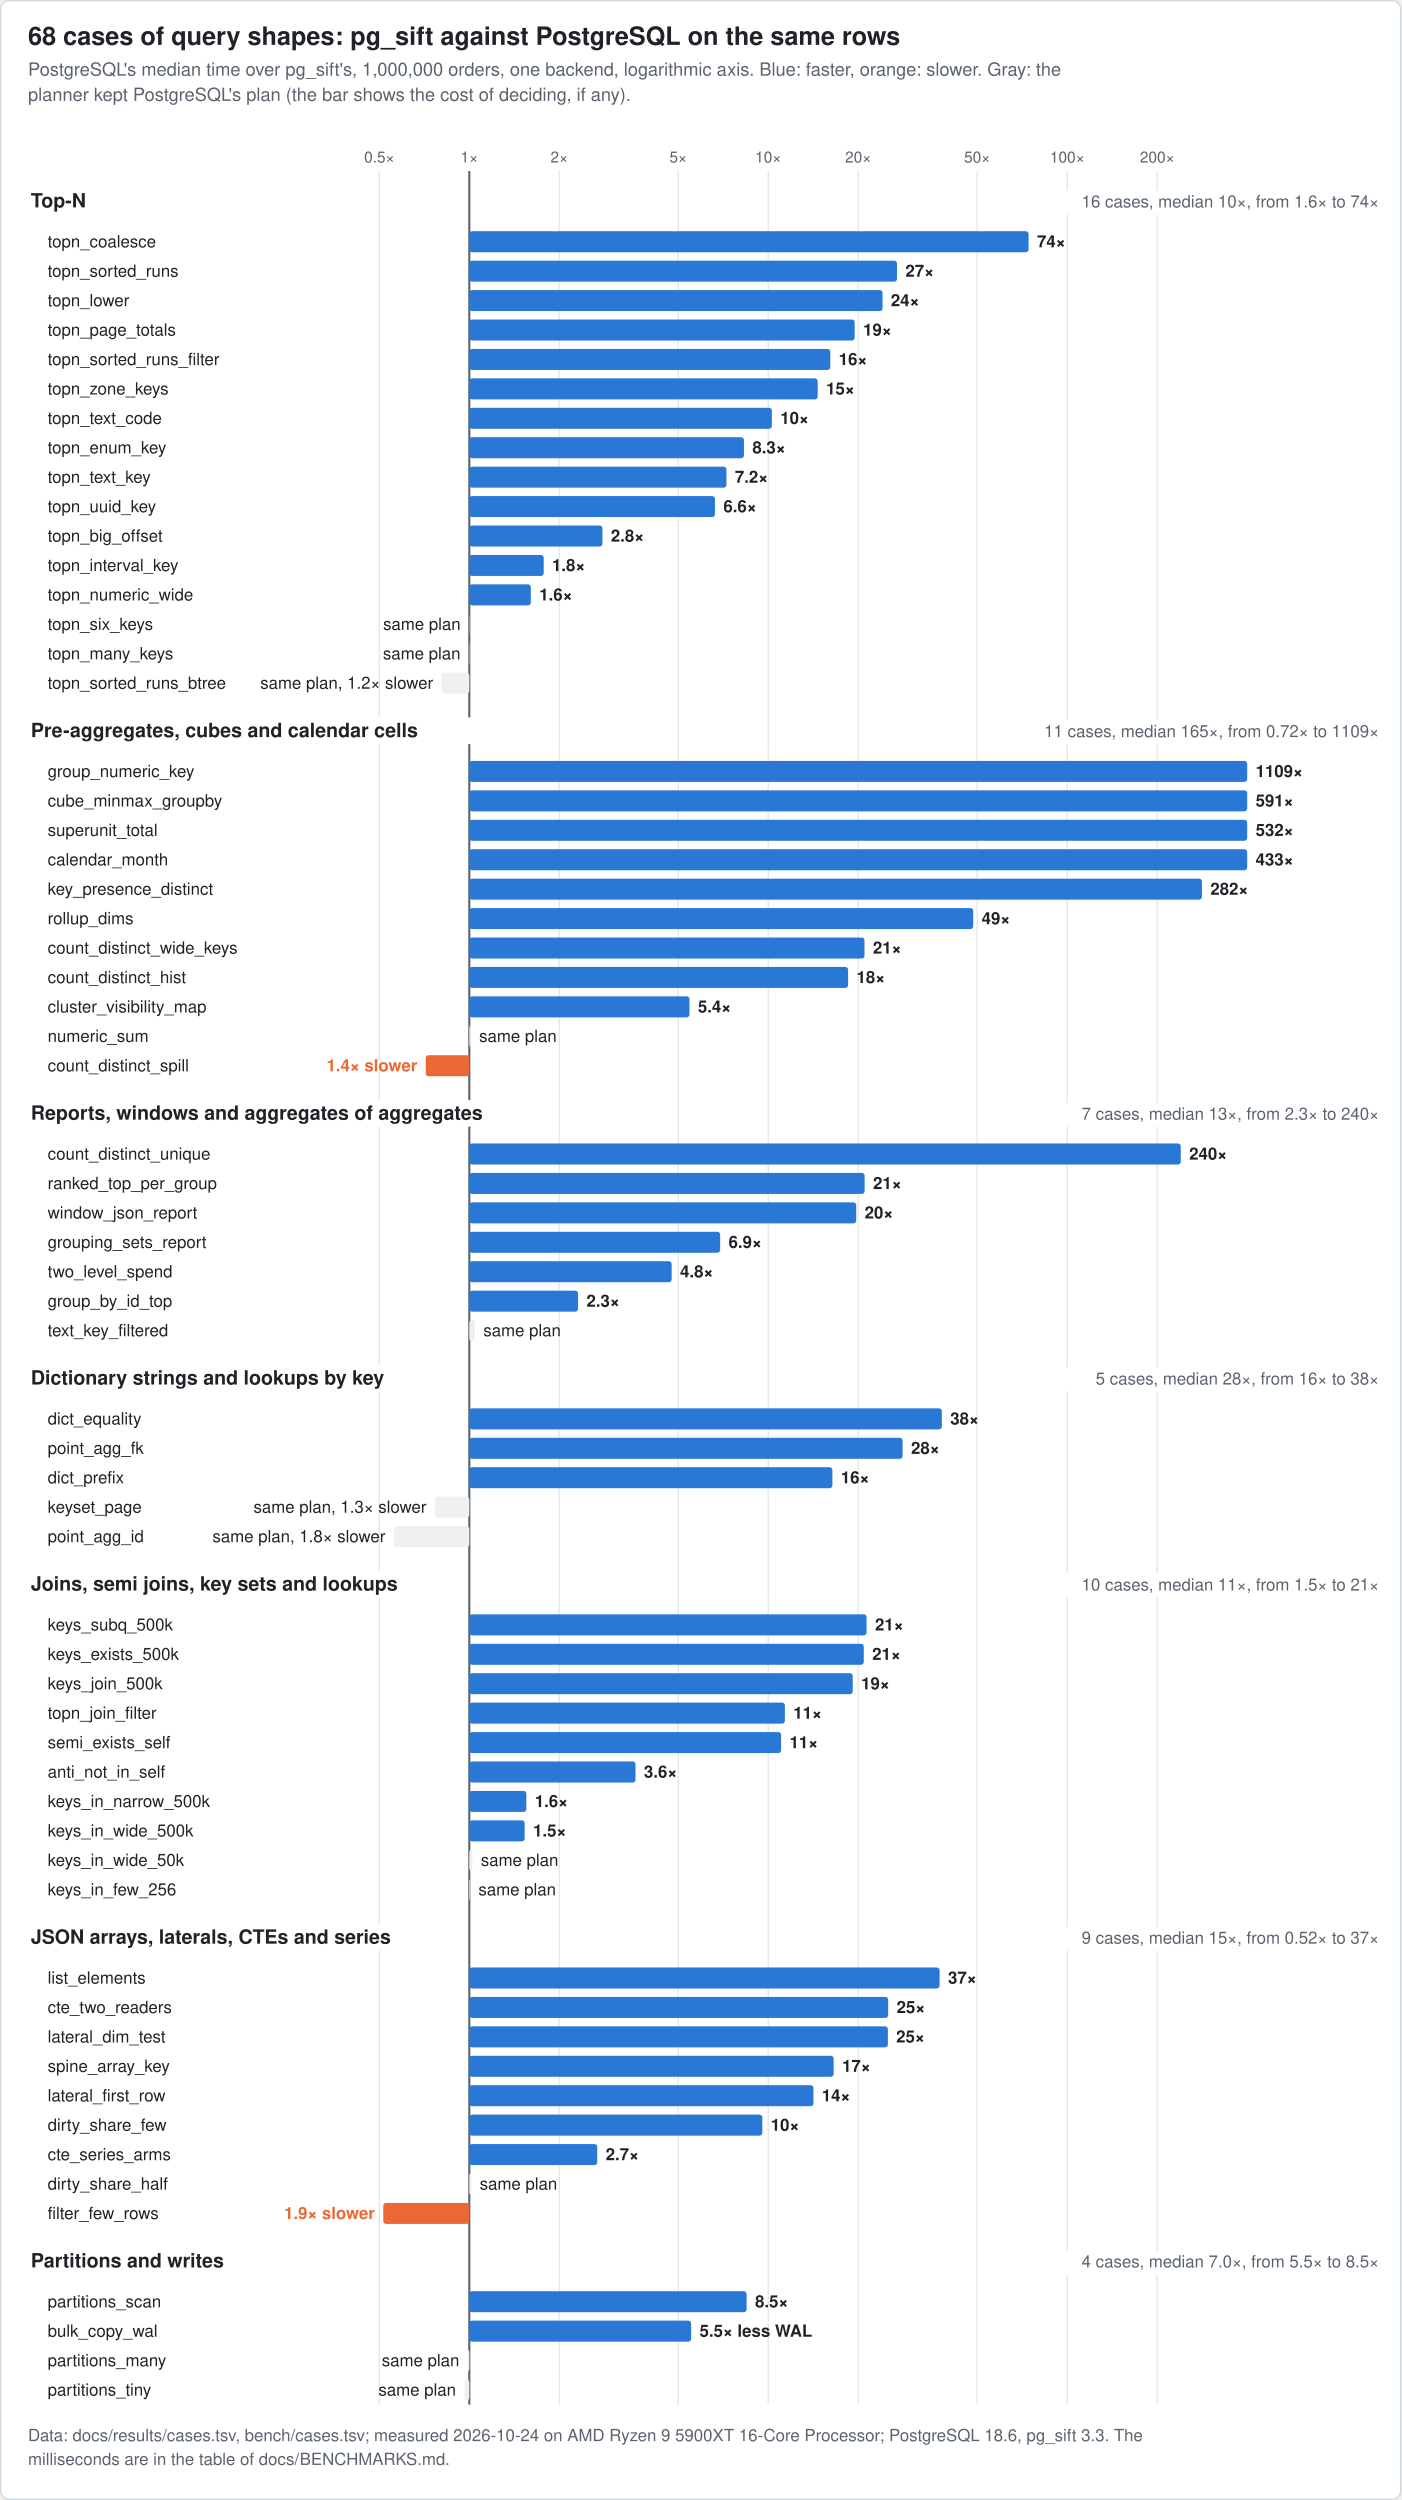
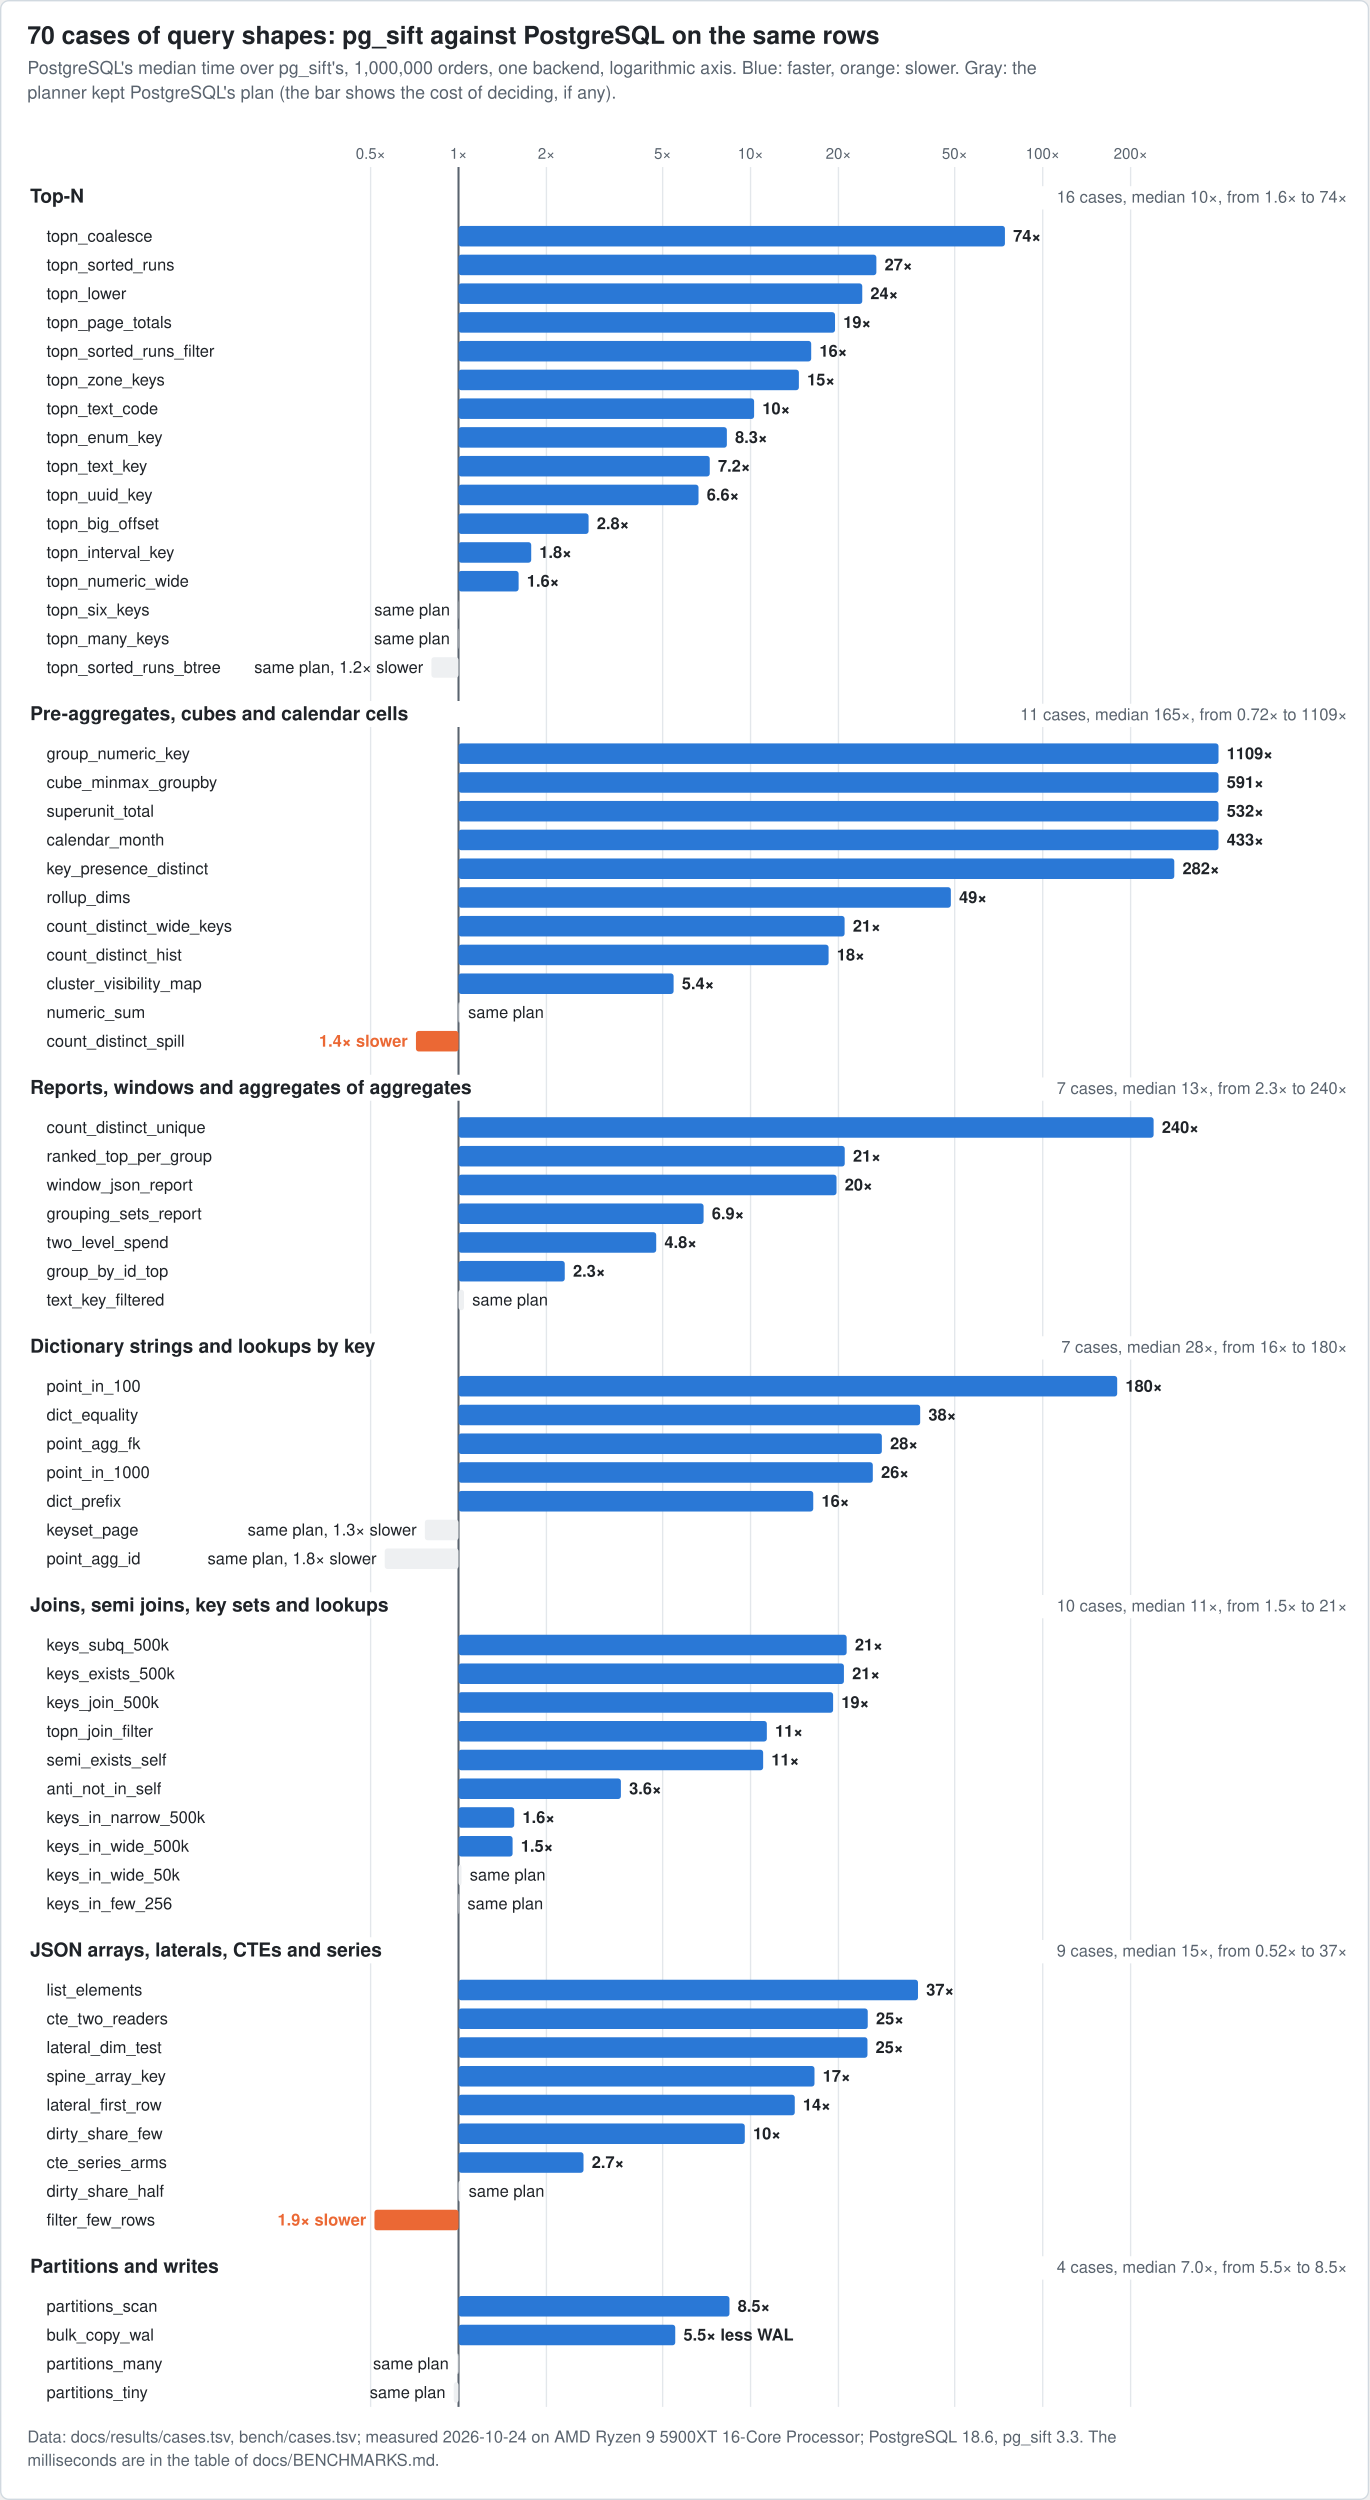
- <svg xmlns="http://www.w3.org/2000/svg" width="1000" height="1784" viewBox="0 0 1000 1784" role="img" aria-labelledby="t d" font-family="Helvetica, Arial, sans-serif">
-   <rect x="0.5" y="0.5" width="999" height="1783" rx="6" fill="#ffffff" stroke="#d1d9e0" />
-   <text x="20" y="32" font-size="18" text-anchor="start" fill="#1f2328" font-weight="bold">68 cases of query shapes: pg_sift against PostgreSQL on the same rows</text>
+ <svg xmlns="http://www.w3.org/2000/svg" width="1000" height="1826" viewBox="0 0 1000 1826" role="img" aria-labelledby="t d" font-family="Helvetica, Arial, sans-serif">
+   <rect x="0.5" y="0.5" width="999" height="1825" rx="6" fill="#ffffff" stroke="#d1d9e0" />
+   <text x="20" y="32" font-size="18" text-anchor="start" fill="#1f2328" font-weight="bold">70 cases of query shapes: pg_sift against PostgreSQL on the same rows</text>
  <text x="20" y="54" font-size="13" text-anchor="start" fill="#59636e">PostgreSQL's median time over pg_sift's, 1,000,000 orders, one backend, logarithmic axis. Blue: faster, orange: slower. Gray: the</text>
  <text x="20" y="72" font-size="13" text-anchor="start" fill="#59636e">planner kept PostgreSQL's plan (the bar shows the cost of deciding, if any).</text>
-   <line x1="270.7" y1="122" x2="270.7" y2="1716" stroke="#e3e7eb" stroke-width="1" />
+   <line x1="270.7" y1="122" x2="270.7" y2="1758" stroke="#e3e7eb" stroke-width="1" />
  <text x="270.7" y="116" font-size="11" text-anchor="middle" fill="#59636e">0.5×</text>
-   <line x1="334.9" y1="122" x2="334.9" y2="1716" stroke="#59636e" stroke-width="1.5" />
+   <line x1="334.9" y1="122" x2="334.9" y2="1758" stroke="#59636e" stroke-width="1.5" />
  <text x="334.9" y="116" font-size="11" text-anchor="middle" fill="#59636e">1×</text>
-   <line x1="399.1" y1="122" x2="399.1" y2="1716" stroke="#e3e7eb" stroke-width="1" />
+   <line x1="399.1" y1="122" x2="399.1" y2="1758" stroke="#e3e7eb" stroke-width="1" />
  <text x="399.1" y="116" font-size="11" text-anchor="middle" fill="#59636e">2×</text>
-   <line x1="484" y1="122" x2="484" y2="1716" stroke="#e3e7eb" stroke-width="1" />
+   <line x1="484" y1="122" x2="484" y2="1758" stroke="#e3e7eb" stroke-width="1" />
  <text x="484" y="116" font-size="11" text-anchor="middle" fill="#59636e">5×</text>
-   <line x1="548.2" y1="122" x2="548.2" y2="1716" stroke="#e3e7eb" stroke-width="1" />
+   <line x1="548.2" y1="122" x2="548.2" y2="1758" stroke="#e3e7eb" stroke-width="1" />
  <text x="548.2" y="116" font-size="11" text-anchor="middle" fill="#59636e">10×</text>
-   <line x1="612.4" y1="122" x2="612.4" y2="1716" stroke="#e3e7eb" stroke-width="1" />
+   <line x1="612.4" y1="122" x2="612.4" y2="1758" stroke="#e3e7eb" stroke-width="1" />
  <text x="612.4" y="116" font-size="11" text-anchor="middle" fill="#59636e">20×</text>
-   <line x1="697.3" y1="122" x2="697.3" y2="1716" stroke="#e3e7eb" stroke-width="1" />
+   <line x1="697.3" y1="122" x2="697.3" y2="1758" stroke="#e3e7eb" stroke-width="1" />
  <text x="697.3" y="116" font-size="11" text-anchor="middle" fill="#59636e">50×</text>
-   <line x1="761.6" y1="122" x2="761.6" y2="1716" stroke="#e3e7eb" stroke-width="1" />
+   <line x1="761.6" y1="122" x2="761.6" y2="1758" stroke="#e3e7eb" stroke-width="1" />
  <text x="761.6" y="116" font-size="11" text-anchor="middle" fill="#59636e">100×</text>
-   <line x1="825.8" y1="122" x2="825.8" y2="1716" stroke="#e3e7eb" stroke-width="1" />
+   <line x1="825.8" y1="122" x2="825.8" y2="1758" stroke="#e3e7eb" stroke-width="1" />
  <text x="825.8" y="116" font-size="11" text-anchor="middle" fill="#59636e">200×</text>
  <rect x="19" y="134" width="45.2" height="19" fill="#ffffff" rx="3" />
  <text x="22" y="148" font-size="14" text-anchor="start" fill="#1f2328" font-weight="bold">Top-N</text>
  <rect x="725.6" y="136" width="261.4" height="17" fill="#ffffff" rx="3" />
  <text x="984" y="148" font-size="12" text-anchor="end" fill="#59636e">16 cases, median 10×, from 1.6× to 74×</text>
  <text x="34" y="176.5" font-size="12" text-anchor="start" fill="#1f2328">topn_coalesce</text>
  <rect x="334.9" y="165" width="399.1" height="15" fill="#2a78d6" rx="2" />
  <text x="740" y="176.5" font-size="12" text-anchor="start" fill="#1f2328" font-weight="bold">74×</text>
  <text x="34" y="197.5" font-size="12" text-anchor="start" fill="#1f2328">topn_sorted_runs</text>
  <rect x="334.9" y="186" width="305.2" height="15" fill="#2a78d6" rx="2" />
  <text x="646.1" y="197.5" font-size="12" text-anchor="start" fill="#1f2328" font-weight="bold">27×</text>
  <text x="34" y="218.5" font-size="12" text-anchor="start" fill="#1f2328">topn_lower</text>
  <rect x="334.9" y="207" width="294.9" height="15" fill="#2a78d6" rx="2" />
  <text x="635.7" y="218.5" font-size="12" text-anchor="start" fill="#1f2328" font-weight="bold">24×</text>
  <text x="34" y="239.5" font-size="12" text-anchor="start" fill="#1f2328">topn_page_totals</text>
  <rect x="334.9" y="228" width="275" height="15" fill="#2a78d6" rx="2" />
  <text x="615.9" y="239.5" font-size="12" text-anchor="start" fill="#1f2328" font-weight="bold">19×</text>
  <text x="34" y="260.5" font-size="12" text-anchor="start" fill="#1f2328">topn_sorted_runs_filter</text>
  <rect x="334.9" y="249" width="257.6" height="15" fill="#2a78d6" rx="2" />
  <text x="598.5" y="260.5" font-size="12" text-anchor="start" fill="#1f2328" font-weight="bold">16×</text>
  <text x="34" y="281.5" font-size="12" text-anchor="start" fill="#1f2328">topn_zone_keys</text>
  <rect x="334.9" y="270" width="248.6" height="15" fill="#2a78d6" rx="2" />
  <text x="589.5" y="281.5" font-size="12" text-anchor="start" fill="#1f2328" font-weight="bold">15×</text>
  <text x="34" y="302.5" font-size="12" text-anchor="start" fill="#1f2328">topn_text_code</text>
  <rect x="334.9" y="291" width="215.9" height="15" fill="#2a78d6" rx="2" />
  <text x="556.8" y="302.5" font-size="12" text-anchor="start" fill="#1f2328" font-weight="bold">10×</text>
  <text x="34" y="323.5" font-size="12" text-anchor="start" fill="#1f2328">topn_enum_key</text>
  <rect x="334.9" y="312" width="196" height="15" fill="#2a78d6" rx="2" />
  <text x="536.9" y="323.5" font-size="12" text-anchor="start" fill="#1f2328" font-weight="bold">8.3×</text>
  <text x="34" y="344.5" font-size="12" text-anchor="start" fill="#1f2328">topn_text_key</text>
  <rect x="334.9" y="333" width="183.5" height="15" fill="#2a78d6" rx="2" />
  <text x="524.4" y="344.5" font-size="12" text-anchor="start" fill="#1f2328" font-weight="bold">7.2×</text>
  <text x="34" y="365.5" font-size="12" text-anchor="start" fill="#1f2328">topn_uuid_key</text>
  <rect x="334.9" y="354" width="175.3" height="15" fill="#2a78d6" rx="2" />
  <text x="516.2" y="365.5" font-size="12" text-anchor="start" fill="#1f2328" font-weight="bold">6.6×</text>
  <text x="34" y="386.5" font-size="12" text-anchor="start" fill="#1f2328">topn_big_offset</text>
  <rect x="334.9" y="375" width="95" height="15" fill="#2a78d6" rx="2" />
  <text x="435.9" y="386.5" font-size="12" text-anchor="start" fill="#1f2328" font-weight="bold">2.8×</text>
  <text x="34" y="407.5" font-size="12" text-anchor="start" fill="#1f2328">topn_interval_key</text>
  <rect x="334.9" y="396" width="53.1" height="15" fill="#2a78d6" rx="2" />
  <text x="393.9" y="407.5" font-size="12" text-anchor="start" fill="#1f2328" font-weight="bold">1.8×</text>
  <text x="34" y="428.5" font-size="12" text-anchor="start" fill="#1f2328">topn_numeric_wide</text>
  <rect x="334.9" y="417" width="43.9" height="15" fill="#2a78d6" rx="2" />
  <text x="384.8" y="428.5" font-size="12" text-anchor="start" fill="#1f2328" font-weight="bold">1.6×</text>
  <text x="34" y="449.5" font-size="12" text-anchor="start" fill="#1f2328">topn_six_keys</text>
  <rect x="334.7" y="438" width="0.2" height="15" fill="#eef0f2" rx="2" />
  <text x="328.7" y="449.5" font-size="12" text-anchor="end" fill="#1f2328">same plan</text>
  <text x="34" y="470.5" font-size="12" text-anchor="start" fill="#1f2328">topn_many_keys</text>
  <rect x="334.6" y="459" width="0.3" height="15" fill="#eef0f2" rx="2" />
  <text x="328.6" y="470.5" font-size="12" text-anchor="end" fill="#1f2328">same plan</text>
  <text x="34" y="491.5" font-size="12" text-anchor="start" fill="#1f2328">topn_sorted_runs_btree</text>
  <rect x="315.1" y="480" width="19.8" height="15" fill="#eef0f2" rx="2" />
  <text x="309.1" y="491.5" font-size="12" text-anchor="end" fill="#1f2328">same plan, 1.2× slower</text>
  <rect x="19" y="512" width="319.6" height="19" fill="#ffffff" rx="3" />
  <text x="22" y="526" font-size="14" text-anchor="start" fill="#1f2328" font-weight="bold">Pre-aggregates, cubes and calendar cells</text>
  <rect x="698.8" y="514" width="288.2" height="17" fill="#ffffff" rx="3" />
  <text x="984" y="526" font-size="12" text-anchor="end" fill="#59636e">11 cases, median 165×, from 0.72× to 1109×</text>
  <text x="34" y="554.5" font-size="12" text-anchor="start" fill="#1f2328">group_numeric_key</text>
  <rect x="334.9" y="543" width="555.1" height="15" fill="#2a78d6" rx="2" />
  <text x="896" y="554.5" font-size="12" text-anchor="start" fill="#1f2328" font-weight="bold">1109×</text>
  <text x="34" y="575.5" font-size="12" text-anchor="start" fill="#1f2328">cube_minmax_groupby</text>
  <rect x="334.9" y="564" width="555.1" height="15" fill="#2a78d6" rx="2" />
  <text x="896" y="575.5" font-size="12" text-anchor="start" fill="#1f2328" font-weight="bold">591×</text>
  <text x="34" y="596.5" font-size="12" text-anchor="start" fill="#1f2328">superunit_total</text>
  <rect x="334.9" y="585" width="555.1" height="15" fill="#2a78d6" rx="2" />
  <text x="896" y="596.5" font-size="12" text-anchor="start" fill="#1f2328" font-weight="bold">532×</text>
  <text x="34" y="617.5" font-size="12" text-anchor="start" fill="#1f2328">calendar_month</text>
  <rect x="334.9" y="606" width="555.1" height="15" fill="#2a78d6" rx="2" />
  <text x="896" y="617.5" font-size="12" text-anchor="start" fill="#1f2328" font-weight="bold">433×</text>
  <text x="34" y="638.5" font-size="12" text-anchor="start" fill="#1f2328">key_presence_distinct</text>
  <rect x="334.9" y="627" width="522.8" height="15" fill="#2a78d6" rx="2" />
  <text x="863.7" y="638.5" font-size="12" text-anchor="start" fill="#1f2328" font-weight="bold">282×</text>
  <text x="34" y="659.5" font-size="12" text-anchor="start" fill="#1f2328">rollup_dims</text>
  <rect x="334.9" y="648" width="359.6" height="15" fill="#2a78d6" rx="2" />
  <text x="700.5" y="659.5" font-size="12" text-anchor="start" fill="#1f2328" font-weight="bold">49×</text>
  <text x="34" y="680.5" font-size="12" text-anchor="start" fill="#1f2328">count_distinct_wide_keys</text>
  <rect x="334.9" y="669" width="282" height="15" fill="#2a78d6" rx="2" />
  <text x="622.9" y="680.5" font-size="12" text-anchor="start" fill="#1f2328" font-weight="bold">21×</text>
  <text x="34" y="701.5" font-size="12" text-anchor="start" fill="#1f2328">count_distinct_hist</text>
  <rect x="334.9" y="690" width="270.3" height="15" fill="#2a78d6" rx="2" />
  <text x="611.2" y="701.5" font-size="12" text-anchor="start" fill="#1f2328" font-weight="bold">18×</text>
  <text x="34" y="722.5" font-size="12" text-anchor="start" fill="#1f2328">cluster_visibility_map</text>
  <rect x="334.9" y="711" width="157.1" height="15" fill="#2a78d6" rx="2" />
  <text x="498" y="722.5" font-size="12" text-anchor="start" fill="#1f2328" font-weight="bold">5.4×</text>
  <text x="34" y="743.5" font-size="12" text-anchor="start" fill="#1f2328">numeric_sum</text>
  <rect x="334.9" y="732" width="1" height="15" fill="#eef0f2" rx="2" />
  <text x="341.9" y="743.5" font-size="12" text-anchor="start" fill="#1f2328">same plan</text>
  <text x="34" y="764.5" font-size="12" text-anchor="start" fill="#1f2328">count_distinct_spill</text>
  <rect x="303.8" y="753" width="31.1" height="15" fill="#eb6834" rx="2" />
  <text x="297.8" y="764.5" font-size="12" text-anchor="end" fill="#eb6834" font-weight="bold">1.4× slower</text>
  <rect x="19" y="785" width="358.8" height="19" fill="#ffffff" rx="3" />
  <text x="22" y="799" font-size="14" text-anchor="start" fill="#1f2328" font-weight="bold">Reports, windows and aggregates of aggregates</text>
  <rect x="725.6" y="787" width="261.4" height="17" fill="#ffffff" rx="3" />
  <text x="984" y="799" font-size="12" text-anchor="end" fill="#59636e">7 cases, median 13×, from 2.3× to 240×</text>
  <text x="34" y="827.5" font-size="12" text-anchor="start" fill="#1f2328">count_distinct_unique</text>
  <rect x="334.9" y="816" width="507.7" height="15" fill="#2a78d6" rx="2" />
  <text x="848.6" y="827.5" font-size="12" text-anchor="start" fill="#1f2328" font-weight="bold">240×</text>
  <text x="34" y="848.5" font-size="12" text-anchor="start" fill="#1f2328">ranked_top_per_group</text>
  <rect x="334.9" y="837" width="282.1" height="15" fill="#2a78d6" rx="2" />
  <text x="623" y="848.5" font-size="12" text-anchor="start" fill="#1f2328" font-weight="bold">21×</text>
  <text x="34" y="869.5" font-size="12" text-anchor="start" fill="#1f2328">window_json_report</text>
  <rect x="334.9" y="858" width="276.1" height="15" fill="#2a78d6" rx="2" />
  <text x="617" y="869.5" font-size="12" text-anchor="start" fill="#1f2328" font-weight="bold">20×</text>
  <text x="34" y="890.5" font-size="12" text-anchor="start" fill="#1f2328">grouping_sets_report</text>
  <rect x="334.9" y="879" width="179" height="15" fill="#2a78d6" rx="2" />
  <text x="519.9" y="890.5" font-size="12" text-anchor="start" fill="#1f2328" font-weight="bold">6.9×</text>
  <text x="34" y="911.5" font-size="12" text-anchor="start" fill="#1f2328">two_level_spend</text>
  <rect x="334.9" y="900" width="144.4" height="15" fill="#2a78d6" rx="2" />
  <text x="485.3" y="911.5" font-size="12" text-anchor="start" fill="#1f2328" font-weight="bold">4.8×</text>
  <text x="34" y="932.5" font-size="12" text-anchor="start" fill="#1f2328">group_by_id_top</text>
  <rect x="334.9" y="921" width="77.6" height="15" fill="#2a78d6" rx="2" />
  <text x="418.5" y="932.5" font-size="12" text-anchor="start" fill="#1f2328" font-weight="bold">2.3×</text>
  <text x="34" y="953.5" font-size="12" text-anchor="start" fill="#1f2328">text_key_filtered</text>
  <rect x="334.9" y="942" width="4" height="15" fill="#eef0f2" rx="2" />
  <text x="344.9" y="953.5" font-size="12" text-anchor="start" fill="#1f2328">same plan</text>
  <rect x="19" y="974" width="296.1" height="19" fill="#ffffff" rx="3" />
  <text x="22" y="988" font-size="14" text-anchor="start" fill="#1f2328" font-weight="bold">Dictionary strings and lookups by key</text>
-   <rect x="739.1" y="976" width="247.9" height="17" fill="#ffffff" rx="3" />
-   <text x="984" y="988" font-size="12" text-anchor="end" fill="#59636e">5 cases, median 28×, from 16× to 38×</text>
-   <text x="34" y="1016.5" font-size="12" text-anchor="start" fill="#1f2328">dict_equality</text>
-   <rect x="334.9" y="1005" width="337.2" height="15" fill="#2a78d6" rx="2" />
-   <text x="678.1" y="1016.5" font-size="12" text-anchor="start" fill="#1f2328" font-weight="bold">38×</text>
-   <text x="34" y="1037.5" font-size="12" text-anchor="start" fill="#1f2328">point_agg_fk</text>
-   <rect x="334.9" y="1026" width="309.2" height="15" fill="#2a78d6" rx="2" />
-   <text x="650.1" y="1037.5" font-size="12" text-anchor="start" fill="#1f2328" font-weight="bold">28×</text>
-   <text x="34" y="1058.5" font-size="12" text-anchor="start" fill="#1f2328">dict_prefix</text>
-   <rect x="334.9" y="1047" width="259.1" height="15" fill="#2a78d6" rx="2" />
-   <text x="600" y="1058.5" font-size="12" text-anchor="start" fill="#1f2328" font-weight="bold">16×</text>
-   <text x="34" y="1079.5" font-size="12" text-anchor="start" fill="#1f2328">keyset_page</text>
-   <rect x="310.3" y="1068" width="24.6" height="15" fill="#eef0f2" rx="2" />
-   <text x="304.3" y="1079.5" font-size="12" text-anchor="end" fill="#1f2328">same plan, 1.3× slower</text>
-   <text x="34" y="1100.5" font-size="12" text-anchor="start" fill="#1f2328">point_agg_id</text>
-   <rect x="281" y="1089" width="53.9" height="15" fill="#eef0f2" rx="2" />
-   <text x="275" y="1100.5" font-size="12" text-anchor="end" fill="#1f2328">same plan, 1.8× slower</text>
-   <rect x="19" y="1121" width="311.8" height="19" fill="#ffffff" rx="3" />
-   <text x="22" y="1135" font-size="14" text-anchor="start" fill="#1f2328" font-weight="bold">Joins, semi joins, key sets and lookups</text>
-   <rect x="725.6" y="1123" width="261.4" height="17" fill="#ffffff" rx="3" />
-   <text x="984" y="1135" font-size="12" text-anchor="end" fill="#59636e">10 cases, median 11×, from 1.5× to 21×</text>
-   <text x="34" y="1163.5" font-size="12" text-anchor="start" fill="#1f2328">keys_subq_500k</text>
-   <rect x="334.9" y="1152" width="283.5" height="15" fill="#2a78d6" rx="2" />
-   <text x="624.4" y="1163.5" font-size="12" text-anchor="start" fill="#1f2328" font-weight="bold">21×</text>
-   <text x="34" y="1184.5" font-size="12" text-anchor="start" fill="#1f2328">keys_exists_500k</text>
-   <rect x="334.9" y="1173" width="281.5" height="15" fill="#2a78d6" rx="2" />
-   <text x="622.4" y="1184.5" font-size="12" text-anchor="start" fill="#1f2328" font-weight="bold">21×</text>
-   <text x="34" y="1205.5" font-size="12" text-anchor="start" fill="#1f2328">keys_join_500k</text>
-   <rect x="334.9" y="1194" width="273.6" height="15" fill="#2a78d6" rx="2" />
-   <text x="614.5" y="1205.5" font-size="12" text-anchor="start" fill="#1f2328" font-weight="bold">19×</text>
-   <text x="34" y="1226.5" font-size="12" text-anchor="start" fill="#1f2328">topn_join_filter</text>
-   <rect x="334.9" y="1215" width="225.2" height="15" fill="#2a78d6" rx="2" />
-   <text x="566.1" y="1226.5" font-size="12" text-anchor="start" fill="#1f2328" font-weight="bold">11×</text>
-   <text x="34" y="1247.5" font-size="12" text-anchor="start" fill="#1f2328">semi_exists_self</text>
-   <rect x="334.9" y="1236" width="222.5" height="15" fill="#2a78d6" rx="2" />
-   <text x="563.4" y="1247.5" font-size="12" text-anchor="start" fill="#1f2328" font-weight="bold">11×</text>
-   <text x="34" y="1268.5" font-size="12" text-anchor="start" fill="#1f2328">anti_not_in_self</text>
-   <rect x="334.9" y="1257" width="118.6" height="15" fill="#2a78d6" rx="2" />
-   <text x="459.5" y="1268.5" font-size="12" text-anchor="start" fill="#1f2328" font-weight="bold">3.6×</text>
-   <text x="34" y="1289.5" font-size="12" text-anchor="start" fill="#1f2328">keys_in_narrow_500k</text>
-   <rect x="334.9" y="1278" width="40.7" height="15" fill="#2a78d6" rx="2" />
-   <text x="381.6" y="1289.5" font-size="12" text-anchor="start" fill="#1f2328" font-weight="bold">1.6×</text>
-   <text x="34" y="1310.5" font-size="12" text-anchor="start" fill="#1f2328">keys_in_wide_500k</text>
-   <rect x="334.9" y="1299" width="39.5" height="15" fill="#2a78d6" rx="2" />
-   <text x="380.4" y="1310.5" font-size="12" text-anchor="start" fill="#1f2328" font-weight="bold">1.5×</text>
-   <text x="34" y="1331.5" font-size="12" text-anchor="start" fill="#1f2328">keys_in_wide_50k</text>
-   <rect x="334.9" y="1320" width="2.2" height="15" fill="#eef0f2" rx="2" />
-   <text x="343.1" y="1331.5" font-size="12" text-anchor="start" fill="#1f2328">same plan</text>
-   <text x="34" y="1352.5" font-size="12" text-anchor="start" fill="#1f2328">keys_in_few_256</text>
-   <rect x="334.9" y="1341" width="0.5" height="15" fill="#eef0f2" rx="2" />
-   <text x="341.4" y="1352.5" font-size="12" text-anchor="start" fill="#1f2328">same plan</text>
-   <rect x="19" y="1373" width="303.9" height="19" fill="#ffffff" rx="3" />
-   <text x="22" y="1387" font-size="14" text-anchor="start" fill="#1f2328" font-weight="bold">JSON arrays, laterals, CTEs and series</text>
-   <rect x="725.6" y="1375" width="261.4" height="17" fill="#ffffff" rx="3" />
-   <text x="984" y="1387" font-size="12" text-anchor="end" fill="#59636e">9 cases, median 15×, from 0.52× to 37×</text>
-   <text x="34" y="1415.5" font-size="12" text-anchor="start" fill="#1f2328">list_elements</text>
-   <rect x="334.9" y="1404" width="335.6" height="15" fill="#2a78d6" rx="2" />
-   <text x="676.5" y="1415.5" font-size="12" text-anchor="start" fill="#1f2328" font-weight="bold">37×</text>
-   <text x="34" y="1436.5" font-size="12" text-anchor="start" fill="#1f2328">cte_two_readers</text>
-   <rect x="334.9" y="1425" width="298.9" height="15" fill="#2a78d6" rx="2" />
-   <text x="639.8" y="1436.5" font-size="12" text-anchor="start" fill="#1f2328" font-weight="bold">25×</text>
-   <text x="34" y="1457.5" font-size="12" text-anchor="start" fill="#1f2328">lateral_dim_test</text>
-   <rect x="334.9" y="1446" width="298.7" height="15" fill="#2a78d6" rx="2" />
-   <text x="639.5" y="1457.5" font-size="12" text-anchor="start" fill="#1f2328" font-weight="bold">25×</text>
-   <text x="34" y="1478.5" font-size="12" text-anchor="start" fill="#1f2328">spine_array_key</text>
-   <rect x="334.9" y="1467" width="260" height="15" fill="#2a78d6" rx="2" />
-   <text x="600.9" y="1478.5" font-size="12" text-anchor="start" fill="#1f2328" font-weight="bold">17×</text>
-   <text x="34" y="1499.5" font-size="12" text-anchor="start" fill="#1f2328">lateral_first_row</text>
-   <rect x="334.9" y="1488" width="245.6" height="15" fill="#2a78d6" rx="2" />
-   <text x="586.4" y="1499.5" font-size="12" text-anchor="start" fill="#1f2328" font-weight="bold">14×</text>
-   <text x="34" y="1520.5" font-size="12" text-anchor="start" fill="#1f2328">dirty_share_few</text>
-   <rect x="334.9" y="1509" width="209.1" height="15" fill="#2a78d6" rx="2" />
-   <text x="550" y="1520.5" font-size="12" text-anchor="start" fill="#1f2328" font-weight="bold">10×</text>
-   <text x="34" y="1541.5" font-size="12" text-anchor="start" fill="#1f2328">cte_series_arms</text>
-   <rect x="334.9" y="1530" width="91.3" height="15" fill="#2a78d6" rx="2" />
-   <text x="432.2" y="1541.5" font-size="12" text-anchor="start" fill="#1f2328" font-weight="bold">2.7×</text>
-   <text x="34" y="1562.5" font-size="12" text-anchor="start" fill="#1f2328">dirty_share_half</text>
-   <rect x="334.9" y="1551" width="1.4" height="15" fill="#eef0f2" rx="2" />
-   <text x="342.3" y="1562.5" font-size="12" text-anchor="start" fill="#1f2328">same plan</text>
-   <text x="34" y="1583.5" font-size="12" text-anchor="start" fill="#1f2328">filter_few_rows</text>
-   <rect x="273.5" y="1572" width="61.4" height="15" fill="#eb6834" rx="2" />
-   <text x="267.5" y="1583.5" font-size="12" text-anchor="end" fill="#eb6834" font-weight="bold">1.9× slower</text>
-   <rect x="19" y="1604" width="170.6" height="19" fill="#ffffff" rx="3" />
-   <text x="22" y="1618" font-size="14" text-anchor="start" fill="#1f2328" font-weight="bold">Partitions and writes</text>
-   <rect x="718.9" y="1606" width="268.1" height="17" fill="#ffffff" rx="3" />
-   <text x="984" y="1618" font-size="12" text-anchor="end" fill="#59636e">4 cases, median 7.0×, from 5.5× to 8.5×</text>
-   <text x="34" y="1646.5" font-size="12" text-anchor="start" fill="#1f2328">partitions_scan</text>
-   <rect x="334.9" y="1635" width="197.9" height="15" fill="#2a78d6" rx="2" />
-   <text x="538.8" y="1646.5" font-size="12" text-anchor="start" fill="#1f2328" font-weight="bold">8.5×</text>
-   <text x="34" y="1667.5" font-size="12" text-anchor="start" fill="#1f2328">bulk_copy_wal</text>
-   <rect x="334.9" y="1656" width="158.3" height="15" fill="#2a78d6" rx="2" />
-   <text x="499.2" y="1667.5" font-size="12" text-anchor="start" fill="#1f2328" font-weight="bold">5.5× less WAL</text>
-   <text x="34" y="1688.5" font-size="12" text-anchor="start" fill="#1f2328">partitions_many</text>
-   <rect x="333.8" y="1677" width="1.1" height="15" fill="#eef0f2" rx="2" />
-   <text x="327.8" y="1688.5" font-size="12" text-anchor="end" fill="#1f2328">same plan</text>
-   <text x="34" y="1709.5" font-size="12" text-anchor="start" fill="#1f2328">partitions_tiny</text>
-   <rect x="331.4" y="1698" width="3.5" height="15" fill="#eef0f2" rx="2" />
-   <text x="325.4" y="1709.5" font-size="12" text-anchor="end" fill="#1f2328">same plan</text>
-   <text x="20" y="1742" font-size="12" text-anchor="start" fill="#59636e">Data: docs/results/cases.tsv, bench/cases.tsv; measured 2026-10-24 on AMD Ryzen 9 5900XT 16-Core Processor; PostgreSQL 18.6, pg_sift 3.3. The</text>
-   <text x="20" y="1759" font-size="12" text-anchor="start" fill="#59636e">milliseconds are in the table of docs/BENCHMARKS.md.</text>
+   <rect x="732.4" y="976" width="254.6" height="17" fill="#ffffff" rx="3" />
+   <text x="984" y="988" font-size="12" text-anchor="end" fill="#59636e">7 cases, median 28×, from 16× to 180×</text>
+   <text x="34" y="1016.5" font-size="12" text-anchor="start" fill="#1f2328">point_in_100</text>
+   <rect x="334.9" y="1005" width="481.1" height="15" fill="#2a78d6" rx="2" />
+   <text x="822" y="1016.5" font-size="12" text-anchor="start" fill="#1f2328" font-weight="bold">180×</text>
+   <text x="34" y="1037.5" font-size="12" text-anchor="start" fill="#1f2328">dict_equality</text>
+   <rect x="334.9" y="1026" width="337.2" height="15" fill="#2a78d6" rx="2" />
+   <text x="678.1" y="1037.5" font-size="12" text-anchor="start" fill="#1f2328" font-weight="bold">38×</text>
+   <text x="34" y="1058.5" font-size="12" text-anchor="start" fill="#1f2328">point_agg_fk</text>
+   <rect x="334.9" y="1047" width="309.2" height="15" fill="#2a78d6" rx="2" />
+   <text x="650.1" y="1058.5" font-size="12" text-anchor="start" fill="#1f2328" font-weight="bold">28×</text>
+   <text x="34" y="1079.5" font-size="12" text-anchor="start" fill="#1f2328">point_in_1000</text>
+   <rect x="334.9" y="1068" width="302.6" height="15" fill="#2a78d6" rx="2" />
+   <text x="643.5" y="1079.5" font-size="12" text-anchor="start" fill="#1f2328" font-weight="bold">26×</text>
+   <text x="34" y="1100.5" font-size="12" text-anchor="start" fill="#1f2328">dict_prefix</text>
+   <rect x="334.9" y="1089" width="259.1" height="15" fill="#2a78d6" rx="2" />
+   <text x="600" y="1100.5" font-size="12" text-anchor="start" fill="#1f2328" font-weight="bold">16×</text>
+   <text x="34" y="1121.5" font-size="12" text-anchor="start" fill="#1f2328">keyset_page</text>
+   <rect x="310.3" y="1110" width="24.6" height="15" fill="#eef0f2" rx="2" />
+   <text x="304.3" y="1121.5" font-size="12" text-anchor="end" fill="#1f2328">same plan, 1.3× slower</text>
+   <text x="34" y="1142.5" font-size="12" text-anchor="start" fill="#1f2328">point_agg_id</text>
+   <rect x="281" y="1131" width="53.9" height="15" fill="#eef0f2" rx="2" />
+   <text x="275" y="1142.5" font-size="12" text-anchor="end" fill="#1f2328">same plan, 1.8× slower</text>
+   <rect x="19" y="1163" width="311.8" height="19" fill="#ffffff" rx="3" />
+   <text x="22" y="1177" font-size="14" text-anchor="start" fill="#1f2328" font-weight="bold">Joins, semi joins, key sets and lookups</text>
+   <rect x="725.6" y="1165" width="261.4" height="17" fill="#ffffff" rx="3" />
+   <text x="984" y="1177" font-size="12" text-anchor="end" fill="#59636e">10 cases, median 11×, from 1.5× to 21×</text>
+   <text x="34" y="1205.5" font-size="12" text-anchor="start" fill="#1f2328">keys_subq_500k</text>
+   <rect x="334.9" y="1194" width="283.5" height="15" fill="#2a78d6" rx="2" />
+   <text x="624.4" y="1205.5" font-size="12" text-anchor="start" fill="#1f2328" font-weight="bold">21×</text>
+   <text x="34" y="1226.5" font-size="12" text-anchor="start" fill="#1f2328">keys_exists_500k</text>
+   <rect x="334.9" y="1215" width="281.5" height="15" fill="#2a78d6" rx="2" />
+   <text x="622.4" y="1226.5" font-size="12" text-anchor="start" fill="#1f2328" font-weight="bold">21×</text>
+   <text x="34" y="1247.5" font-size="12" text-anchor="start" fill="#1f2328">keys_join_500k</text>
+   <rect x="334.9" y="1236" width="273.6" height="15" fill="#2a78d6" rx="2" />
+   <text x="614.5" y="1247.5" font-size="12" text-anchor="start" fill="#1f2328" font-weight="bold">19×</text>
+   <text x="34" y="1268.5" font-size="12" text-anchor="start" fill="#1f2328">topn_join_filter</text>
+   <rect x="334.9" y="1257" width="225.2" height="15" fill="#2a78d6" rx="2" />
+   <text x="566.1" y="1268.5" font-size="12" text-anchor="start" fill="#1f2328" font-weight="bold">11×</text>
+   <text x="34" y="1289.5" font-size="12" text-anchor="start" fill="#1f2328">semi_exists_self</text>
+   <rect x="334.9" y="1278" width="222.5" height="15" fill="#2a78d6" rx="2" />
+   <text x="563.4" y="1289.5" font-size="12" text-anchor="start" fill="#1f2328" font-weight="bold">11×</text>
+   <text x="34" y="1310.5" font-size="12" text-anchor="start" fill="#1f2328">anti_not_in_self</text>
+   <rect x="334.9" y="1299" width="118.6" height="15" fill="#2a78d6" rx="2" />
+   <text x="459.5" y="1310.5" font-size="12" text-anchor="start" fill="#1f2328" font-weight="bold">3.6×</text>
+   <text x="34" y="1331.5" font-size="12" text-anchor="start" fill="#1f2328">keys_in_narrow_500k</text>
+   <rect x="334.9" y="1320" width="40.7" height="15" fill="#2a78d6" rx="2" />
+   <text x="381.6" y="1331.5" font-size="12" text-anchor="start" fill="#1f2328" font-weight="bold">1.6×</text>
+   <text x="34" y="1352.5" font-size="12" text-anchor="start" fill="#1f2328">keys_in_wide_500k</text>
+   <rect x="334.9" y="1341" width="39.5" height="15" fill="#2a78d6" rx="2" />
+   <text x="380.4" y="1352.5" font-size="12" text-anchor="start" fill="#1f2328" font-weight="bold">1.5×</text>
+   <text x="34" y="1373.5" font-size="12" text-anchor="start" fill="#1f2328">keys_in_wide_50k</text>
+   <rect x="334.9" y="1362" width="2.2" height="15" fill="#eef0f2" rx="2" />
+   <text x="343.1" y="1373.5" font-size="12" text-anchor="start" fill="#1f2328">same plan</text>
+   <text x="34" y="1394.5" font-size="12" text-anchor="start" fill="#1f2328">keys_in_few_256</text>
+   <rect x="334.9" y="1383" width="0.5" height="15" fill="#eef0f2" rx="2" />
+   <text x="341.4" y="1394.5" font-size="12" text-anchor="start" fill="#1f2328">same plan</text>
+   <rect x="19" y="1415" width="303.9" height="19" fill="#ffffff" rx="3" />
+   <text x="22" y="1429" font-size="14" text-anchor="start" fill="#1f2328" font-weight="bold">JSON arrays, laterals, CTEs and series</text>
+   <rect x="725.6" y="1417" width="261.4" height="17" fill="#ffffff" rx="3" />
+   <text x="984" y="1429" font-size="12" text-anchor="end" fill="#59636e">9 cases, median 15×, from 0.52× to 37×</text>
+   <text x="34" y="1457.5" font-size="12" text-anchor="start" fill="#1f2328">list_elements</text>
+   <rect x="334.9" y="1446" width="335.6" height="15" fill="#2a78d6" rx="2" />
+   <text x="676.5" y="1457.5" font-size="12" text-anchor="start" fill="#1f2328" font-weight="bold">37×</text>
+   <text x="34" y="1478.5" font-size="12" text-anchor="start" fill="#1f2328">cte_two_readers</text>
+   <rect x="334.9" y="1467" width="298.9" height="15" fill="#2a78d6" rx="2" />
+   <text x="639.8" y="1478.5" font-size="12" text-anchor="start" fill="#1f2328" font-weight="bold">25×</text>
+   <text x="34" y="1499.5" font-size="12" text-anchor="start" fill="#1f2328">lateral_dim_test</text>
+   <rect x="334.9" y="1488" width="298.7" height="15" fill="#2a78d6" rx="2" />
+   <text x="639.5" y="1499.5" font-size="12" text-anchor="start" fill="#1f2328" font-weight="bold">25×</text>
+   <text x="34" y="1520.5" font-size="12" text-anchor="start" fill="#1f2328">spine_array_key</text>
+   <rect x="334.9" y="1509" width="260" height="15" fill="#2a78d6" rx="2" />
+   <text x="600.9" y="1520.5" font-size="12" text-anchor="start" fill="#1f2328" font-weight="bold">17×</text>
+   <text x="34" y="1541.5" font-size="12" text-anchor="start" fill="#1f2328">lateral_first_row</text>
+   <rect x="334.9" y="1530" width="245.6" height="15" fill="#2a78d6" rx="2" />
+   <text x="586.4" y="1541.5" font-size="12" text-anchor="start" fill="#1f2328" font-weight="bold">14×</text>
+   <text x="34" y="1562.5" font-size="12" text-anchor="start" fill="#1f2328">dirty_share_few</text>
+   <rect x="334.9" y="1551" width="209.1" height="15" fill="#2a78d6" rx="2" />
+   <text x="550" y="1562.5" font-size="12" text-anchor="start" fill="#1f2328" font-weight="bold">10×</text>
+   <text x="34" y="1583.5" font-size="12" text-anchor="start" fill="#1f2328">cte_series_arms</text>
+   <rect x="334.9" y="1572" width="91.3" height="15" fill="#2a78d6" rx="2" />
+   <text x="432.2" y="1583.5" font-size="12" text-anchor="start" fill="#1f2328" font-weight="bold">2.7×</text>
+   <text x="34" y="1604.5" font-size="12" text-anchor="start" fill="#1f2328">dirty_share_half</text>
+   <rect x="334.9" y="1593" width="1.4" height="15" fill="#eef0f2" rx="2" />
+   <text x="342.3" y="1604.5" font-size="12" text-anchor="start" fill="#1f2328">same plan</text>
+   <text x="34" y="1625.5" font-size="12" text-anchor="start" fill="#1f2328">filter_few_rows</text>
+   <rect x="273.5" y="1614" width="61.4" height="15" fill="#eb6834" rx="2" />
+   <text x="267.5" y="1625.5" font-size="12" text-anchor="end" fill="#eb6834" font-weight="bold">1.9× slower</text>
+   <rect x="19" y="1646" width="170.6" height="19" fill="#ffffff" rx="3" />
+   <text x="22" y="1660" font-size="14" text-anchor="start" fill="#1f2328" font-weight="bold">Partitions and writes</text>
+   <rect x="718.9" y="1648" width="268.1" height="17" fill="#ffffff" rx="3" />
+   <text x="984" y="1660" font-size="12" text-anchor="end" fill="#59636e">4 cases, median 7.0×, from 5.5× to 8.5×</text>
+   <text x="34" y="1688.5" font-size="12" text-anchor="start" fill="#1f2328">partitions_scan</text>
+   <rect x="334.9" y="1677" width="197.9" height="15" fill="#2a78d6" rx="2" />
+   <text x="538.8" y="1688.5" font-size="12" text-anchor="start" fill="#1f2328" font-weight="bold">8.5×</text>
+   <text x="34" y="1709.5" font-size="12" text-anchor="start" fill="#1f2328">bulk_copy_wal</text>
+   <rect x="334.9" y="1698" width="158.3" height="15" fill="#2a78d6" rx="2" />
+   <text x="499.2" y="1709.5" font-size="12" text-anchor="start" fill="#1f2328" font-weight="bold">5.5× less WAL</text>
+   <text x="34" y="1730.5" font-size="12" text-anchor="start" fill="#1f2328">partitions_many</text>
+   <rect x="333.8" y="1719" width="1.1" height="15" fill="#eef0f2" rx="2" />
+   <text x="327.8" y="1730.5" font-size="12" text-anchor="end" fill="#1f2328">same plan</text>
+   <text x="34" y="1751.5" font-size="12" text-anchor="start" fill="#1f2328">partitions_tiny</text>
+   <rect x="331.4" y="1740" width="3.5" height="15" fill="#eef0f2" rx="2" />
+   <text x="325.4" y="1751.5" font-size="12" text-anchor="end" fill="#1f2328">same plan</text>
+   <text x="20" y="1784" font-size="12" text-anchor="start" fill="#59636e">Data: docs/results/cases.tsv, bench/cases.tsv; measured 2026-10-24 on AMD Ryzen 9 5900XT 16-Core Processor; PostgreSQL 18.6, pg_sift 3.3. The</text>
+   <text x="20" y="1801" font-size="12" text-anchor="start" fill="#59636e">milliseconds are in the table of docs/BENCHMARKS.md.</text>
</svg>
